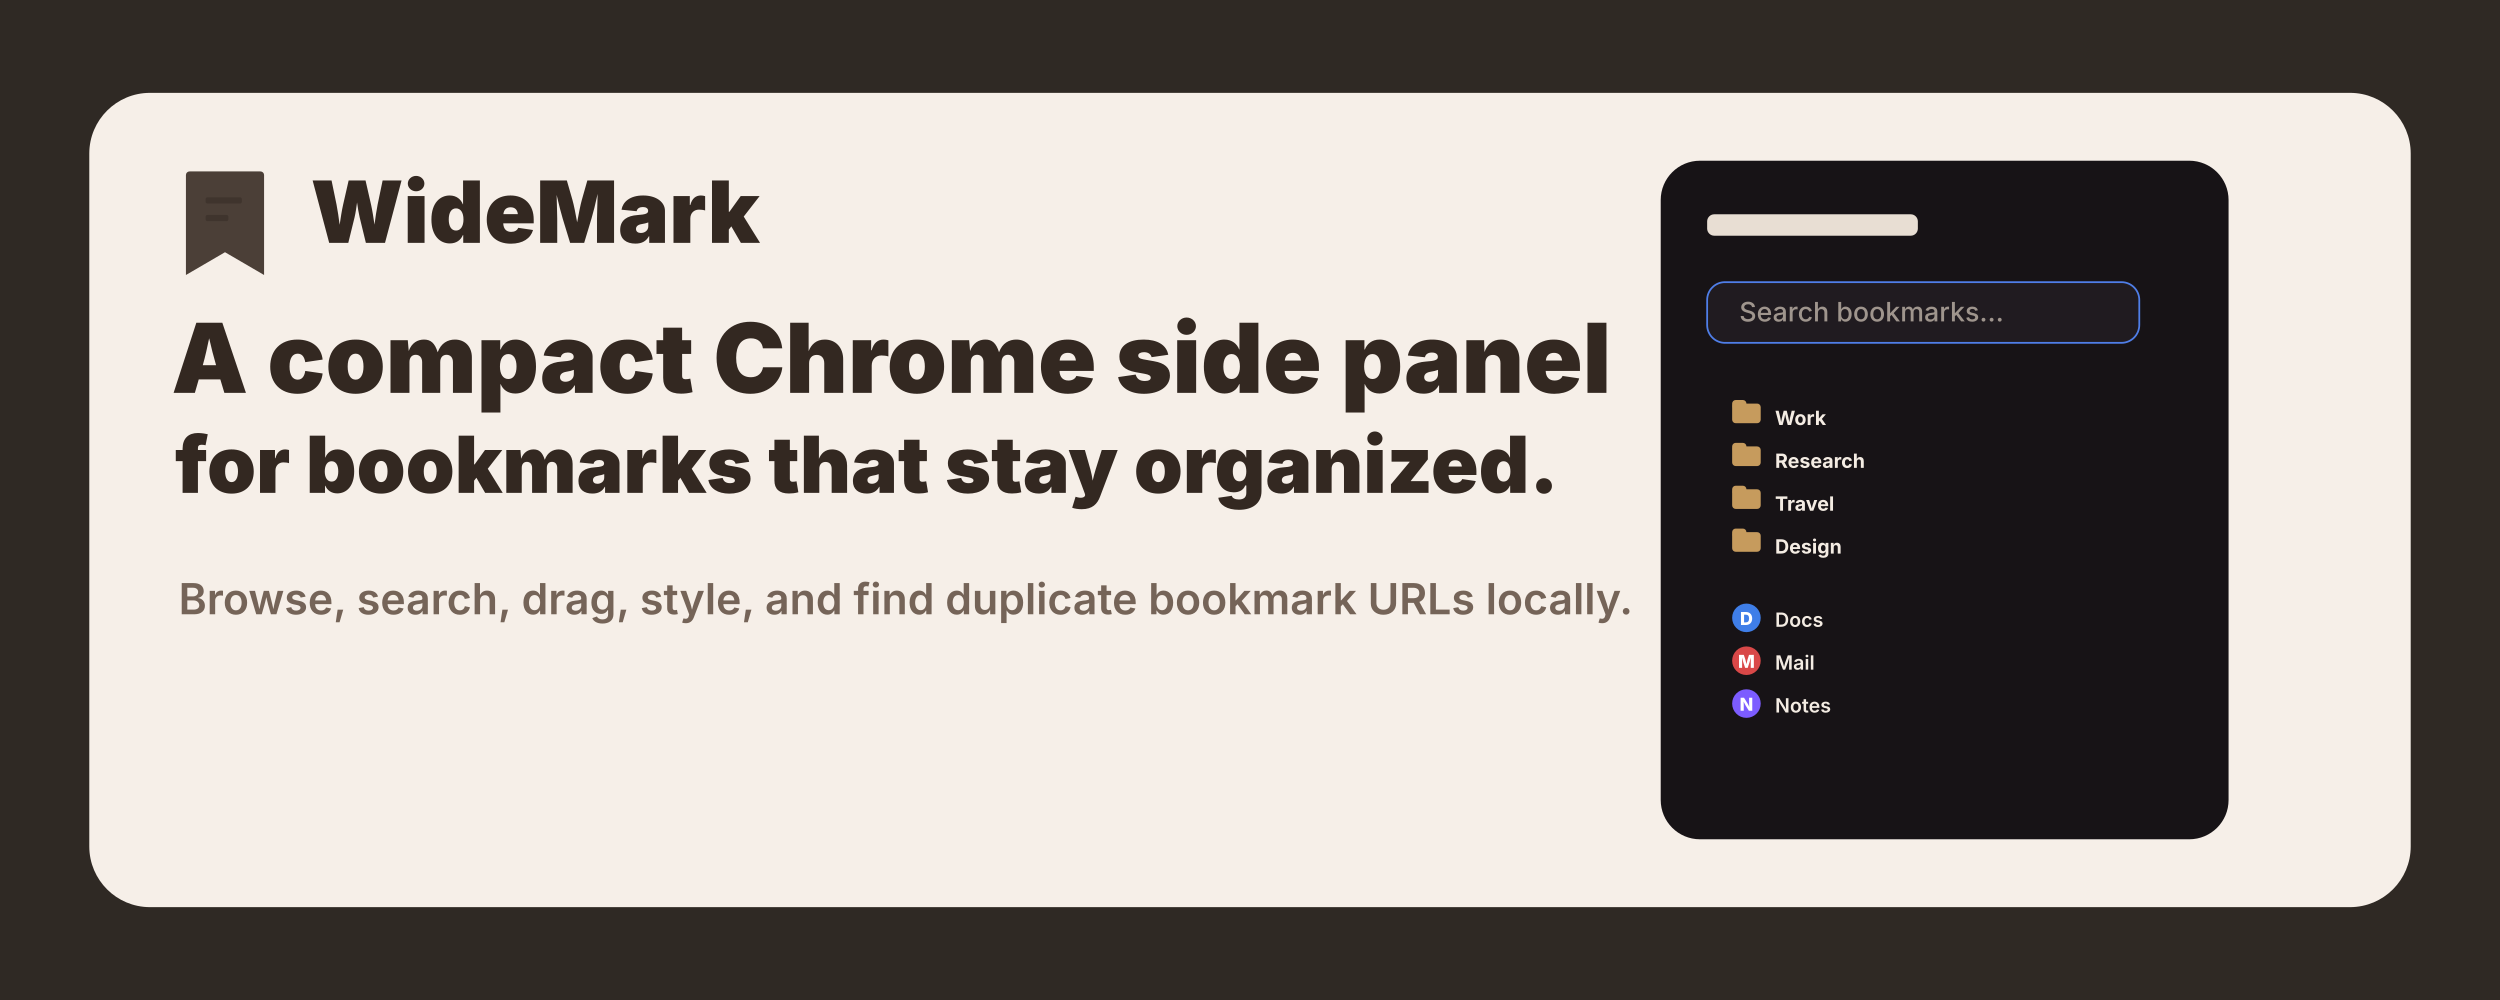
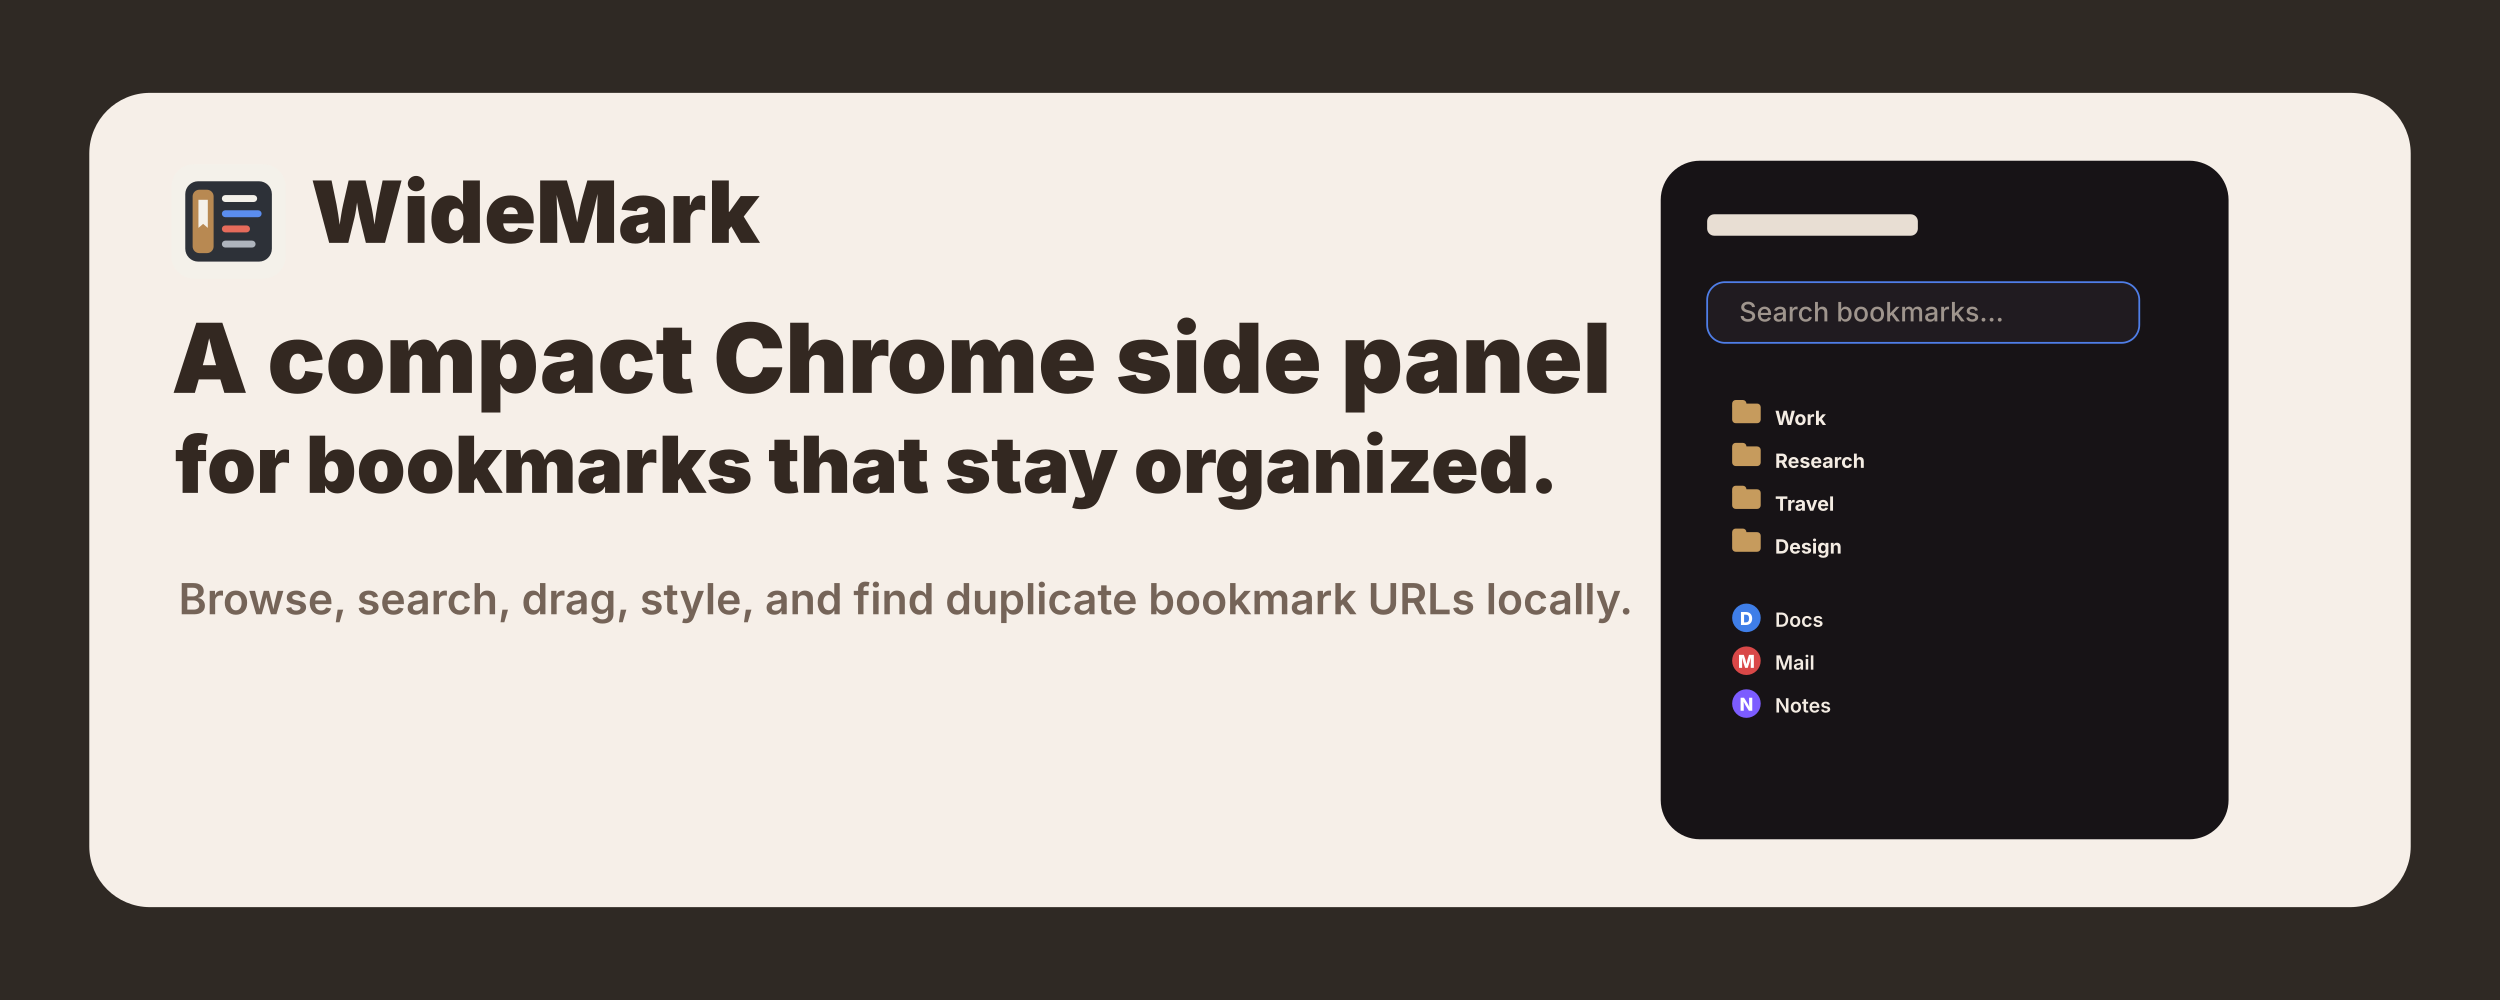
<svg xmlns="http://www.w3.org/2000/svg" width="1400" height="560" viewBox="0 0 1400 560">
  <rect x="0" y="0" width="1400" height="560" rx="0" fill="#ffffff" stroke="none" stroke-width="1" opacity="1" />
  <rect x="0" y="0" width="1400" height="560" rx="0" fill="#2f2924" stroke="none" stroke-width="1" opacity="1" />
  <rect x="50" y="52" width="1300" height="456" rx="34" fill="#f6efe8" stroke="none" stroke-width="1" opacity="1" />
-   <path d="M104.12 96 h41.76 a2 2 0 0 1 2 2 v56 l-21.88 -12.76 l-21.88 12.76 v-56 a2 2 0 0 1 2 -2 z" fill="#4b3f37" />
-   <rect x="115.14" y="110.5" width="20.3" height="3.48" rx="1" fill="#3f342d" />
-   <rect x="115.14" y="120.36" width="12.76" height="3.48" rx="1" fill="#3f342d" />
+   <g transform="translate(96 92) scale(0.125)">
+     <rect width="512" height="512" rx="100" fill="#f4f1ea" />
+     <rect x="62" y="76" width="388" height="360" rx="58" fill="#2d3138" />
+     <rect x="95" y="114" width="94" height="284" rx="30" fill="#b88952" />
+     <path d="M121 159h42v126l-21-18-21 18V159z" fill="#f4f1ea" />
+     <rect x="226" y="138" width="158" height="31" rx="15.5" fill="#f4f1ea" />
+     <rect x="226" y="206" width="178" height="31" rx="15.5" fill="#5b8def" />
+     <rect x="226" y="274" width="126" height="31" rx="15.5" fill="#e66b5b" />
+     <rect x="226" y="342" width="151" height="31" rx="15.5" fill="#aeb4bd" />
+   </g>
  <text x="174" y="136" font-family="Inter, Arial, sans-serif" font-size="48" font-weight="900" fill="#332821" text-anchor="start" opacity="1">WideMark</text>
  <text x="96" y="220" font-family="Inter, Arial, sans-serif" font-size="54" font-weight="900" fill="#332821" text-anchor="start" opacity="1">A compact Chrome side panel</text>
  <text x="98" y="276" font-family="Inter, Arial, sans-serif" font-size="44" font-weight="850" fill="#332821" text-anchor="start" opacity="1">for bookmarks that stay organized.</text>
  <text x="100" y="344" font-family="Inter, Arial, sans-serif" font-size="24" font-weight="600" fill="#756458" text-anchor="start" opacity="1">Browse, search, drag, style, and find duplicate bookmark URLs locally.</text>
  <rect x="930" y="90" width="318" height="380" rx="22" fill="#171316" stroke="none" stroke-width="1" opacity="1" />
  <rect x="956" y="120" width="118" height="12" rx="4" fill="#e8ded3" stroke="none" stroke-width="1" opacity="1" />
  <rect x="956" y="158" width="242" height="34" rx="10" fill="#201b20" stroke="#4f7ee8" stroke-width="1" opacity="1" />
  <text x="974" y="180" font-family="Inter, Arial, sans-serif" font-size="15" font-weight="500" fill="#9f958d" text-anchor="start" opacity="1">Search bookmarks...</text>
  <rect x="970" y="226" width="16" height="11" rx="2" fill="#c69b5d" stroke="none" stroke-width="1" opacity="1" />
  <rect x="970" y="224" width="8" height="5" rx="2" fill="#c69b5d" stroke="none" stroke-width="1" opacity="1" />
  <text x="994" y="238" font-family="Inter, Arial, sans-serif" font-size="11" font-weight="700" fill="#f4ece3" text-anchor="start" opacity="1">Work</text>
  <rect x="970" y="250" width="16" height="11" rx="2" fill="#c69b5d" stroke="none" stroke-width="1" opacity="1" />
  <rect x="970" y="248" width="8" height="5" rx="2" fill="#c69b5d" stroke="none" stroke-width="1" opacity="1" />
  <text x="994" y="262" font-family="Inter, Arial, sans-serif" font-size="11" font-weight="700" fill="#f4ece3" text-anchor="start" opacity="1">Research</text>
  <rect x="970" y="274" width="16" height="11" rx="2" fill="#c69b5d" stroke="none" stroke-width="1" opacity="1" />
  <rect x="970" y="272" width="8" height="5" rx="2" fill="#c69b5d" stroke="none" stroke-width="1" opacity="1" />
  <text x="994" y="286" font-family="Inter, Arial, sans-serif" font-size="11" font-weight="700" fill="#f4ece3" text-anchor="start" opacity="1">Travel</text>
  <rect x="970" y="298" width="16" height="11" rx="2" fill="#c69b5d" stroke="none" stroke-width="1" opacity="1" />
  <rect x="970" y="296" width="8" height="5" rx="2" fill="#c69b5d" stroke="none" stroke-width="1" opacity="1" />
  <text x="994" y="310" font-family="Inter, Arial, sans-serif" font-size="11" font-weight="700" fill="#f4ece3" text-anchor="start" opacity="1">Design</text>
  <circle cx="978" cy="346" r="8" fill="#3f7ee8" stroke="none" stroke-width="1" opacity="1" />
  <text x="978" y="350" font-family="Inter, Arial, sans-serif" font-size="10" font-weight="800" fill="#ffffff" text-anchor="middle" opacity="1">D</text>
  <text x="994" y="351" font-family="Inter, Arial, sans-serif" font-size="11" font-weight="600" fill="#f4ece3" text-anchor="start" opacity="1">Docs</text>
  <circle cx="978" cy="370" r="8" fill="#d94848" stroke="none" stroke-width="1" opacity="1" />
  <text x="978" y="374" font-family="Inter, Arial, sans-serif" font-size="10" font-weight="800" fill="#ffffff" text-anchor="middle" opacity="1">M</text>
  <text x="994" y="375" font-family="Inter, Arial, sans-serif" font-size="11" font-weight="600" fill="#f4ece3" text-anchor="start" opacity="1">Mail</text>
  <circle cx="978" cy="394" r="8" fill="#7c5cff" stroke="none" stroke-width="1" opacity="1" />
  <text x="978" y="398" font-family="Inter, Arial, sans-serif" font-size="10" font-weight="800" fill="#ffffff" text-anchor="middle" opacity="1">N</text>
  <text x="994" y="399" font-family="Inter, Arial, sans-serif" font-size="11" font-weight="600" fill="#f4ece3" text-anchor="start" opacity="1">Notes</text>
</svg>
